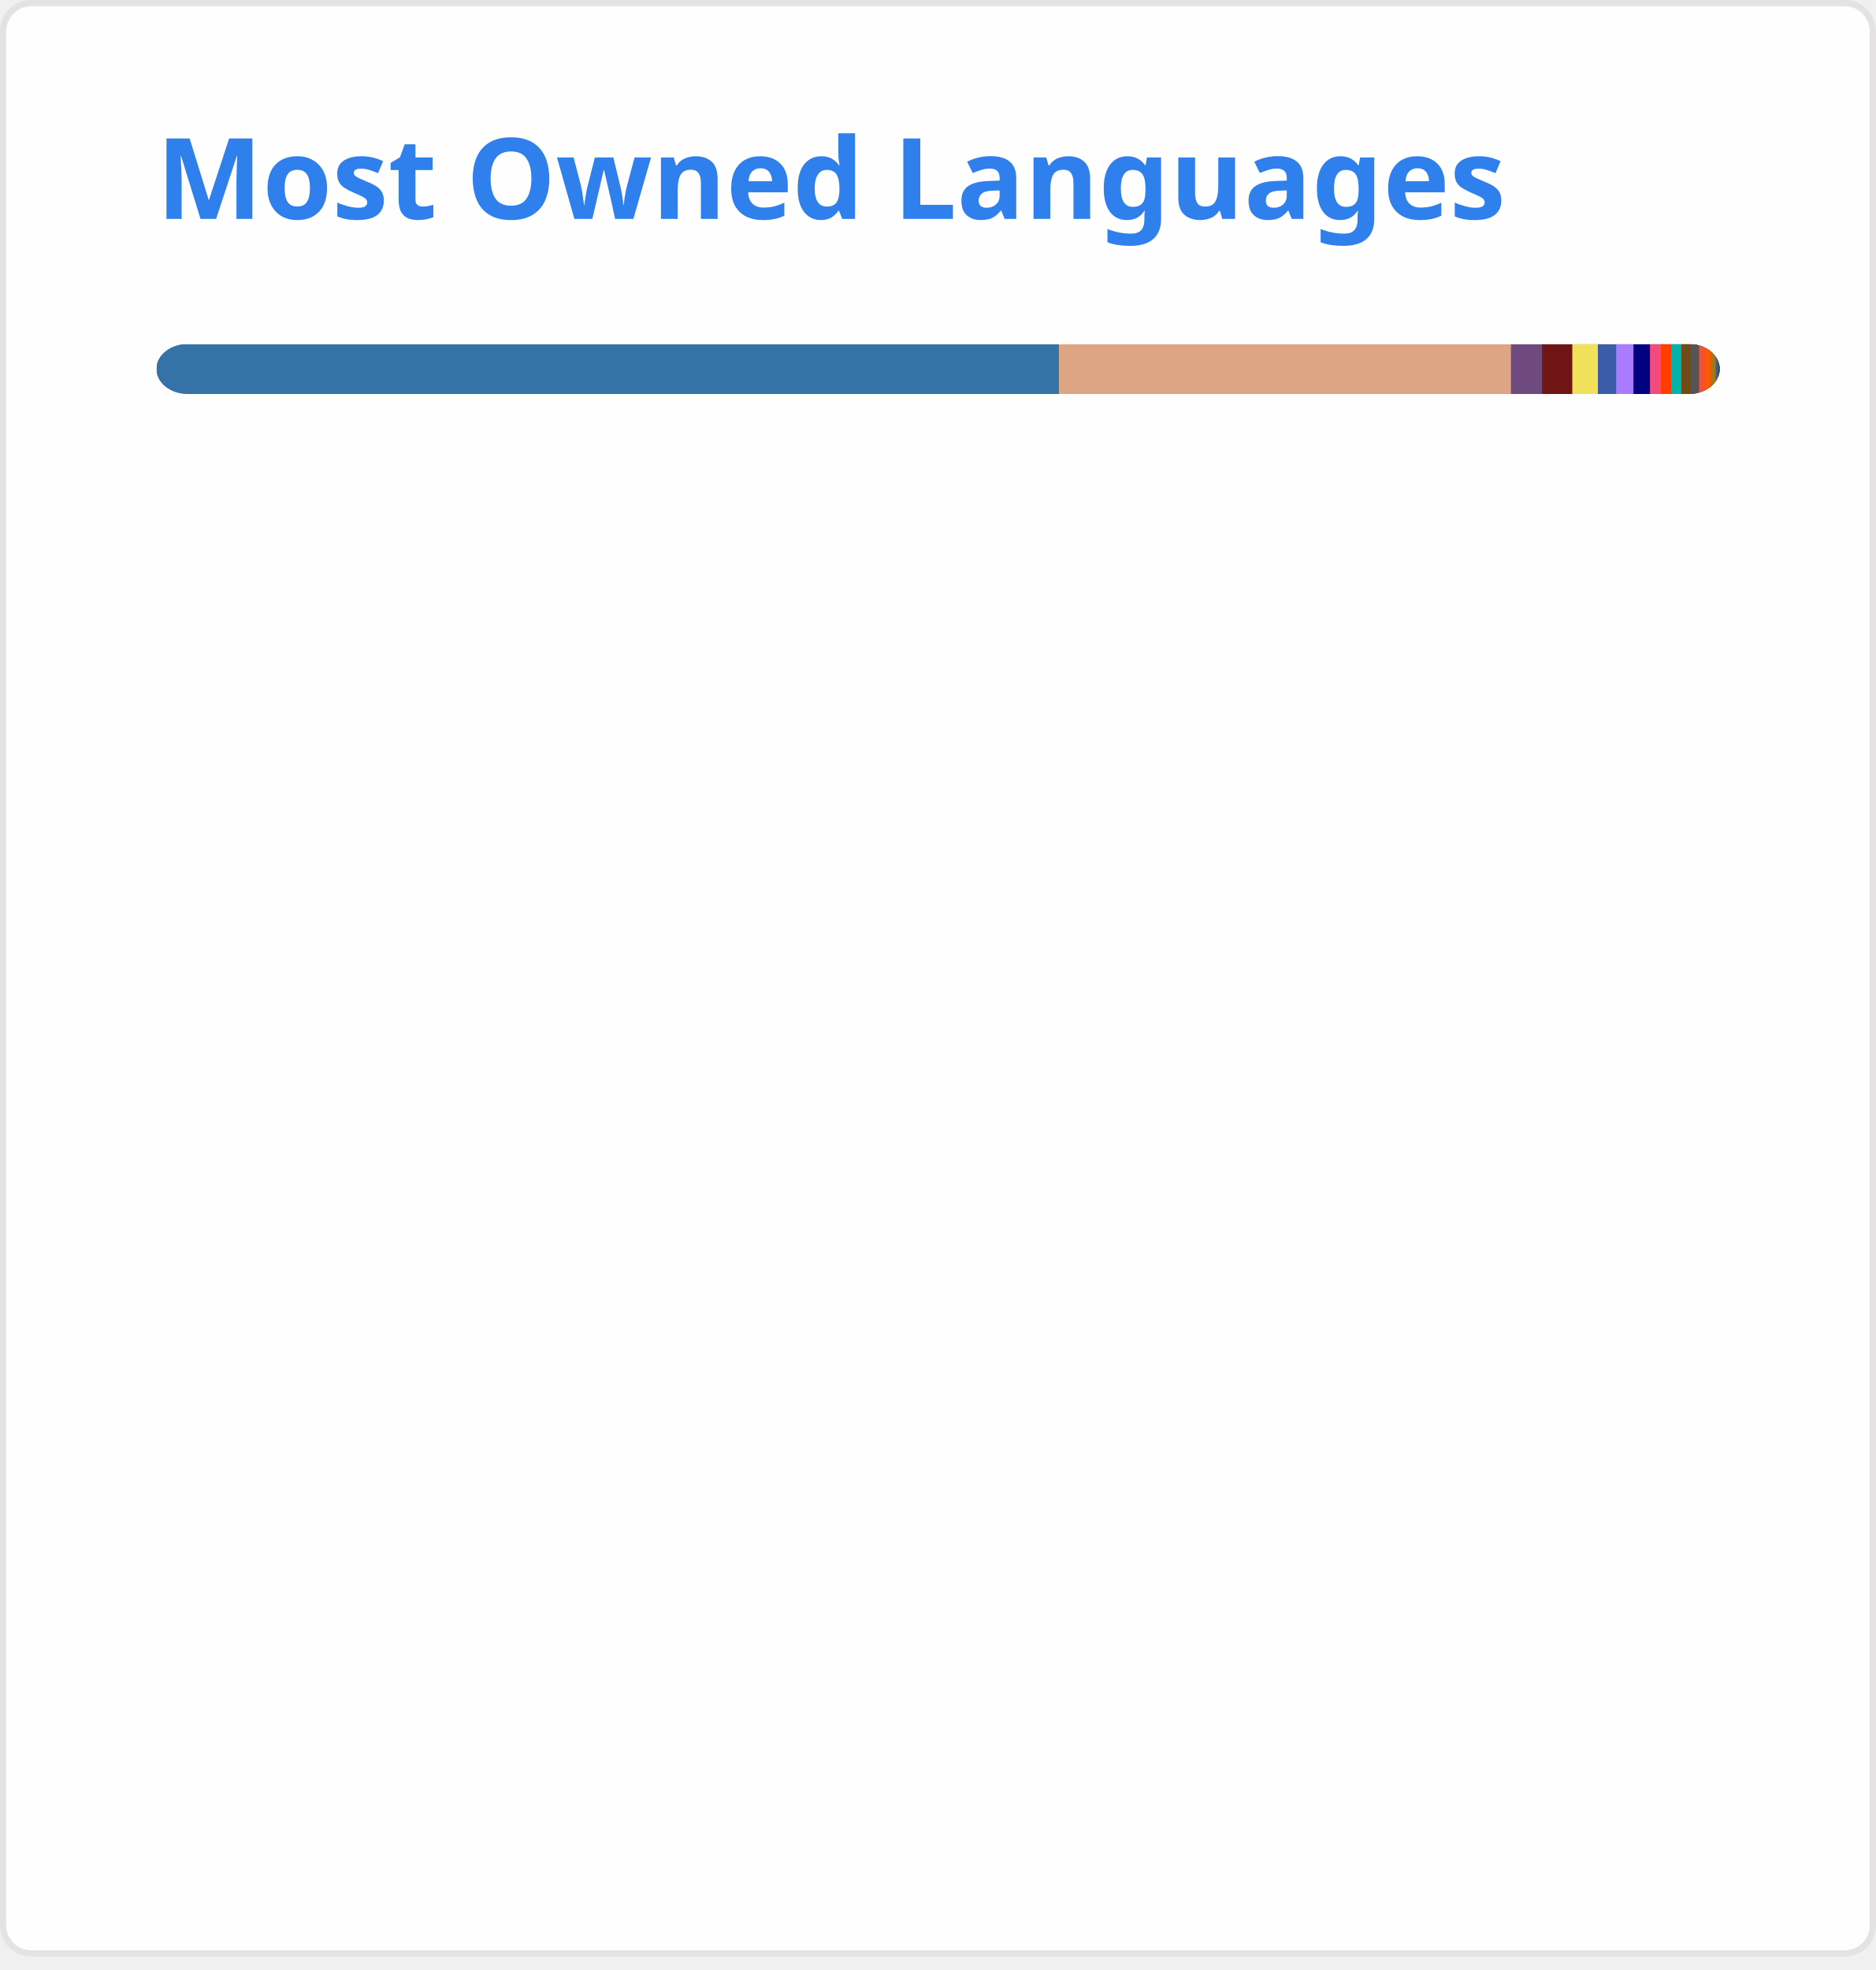
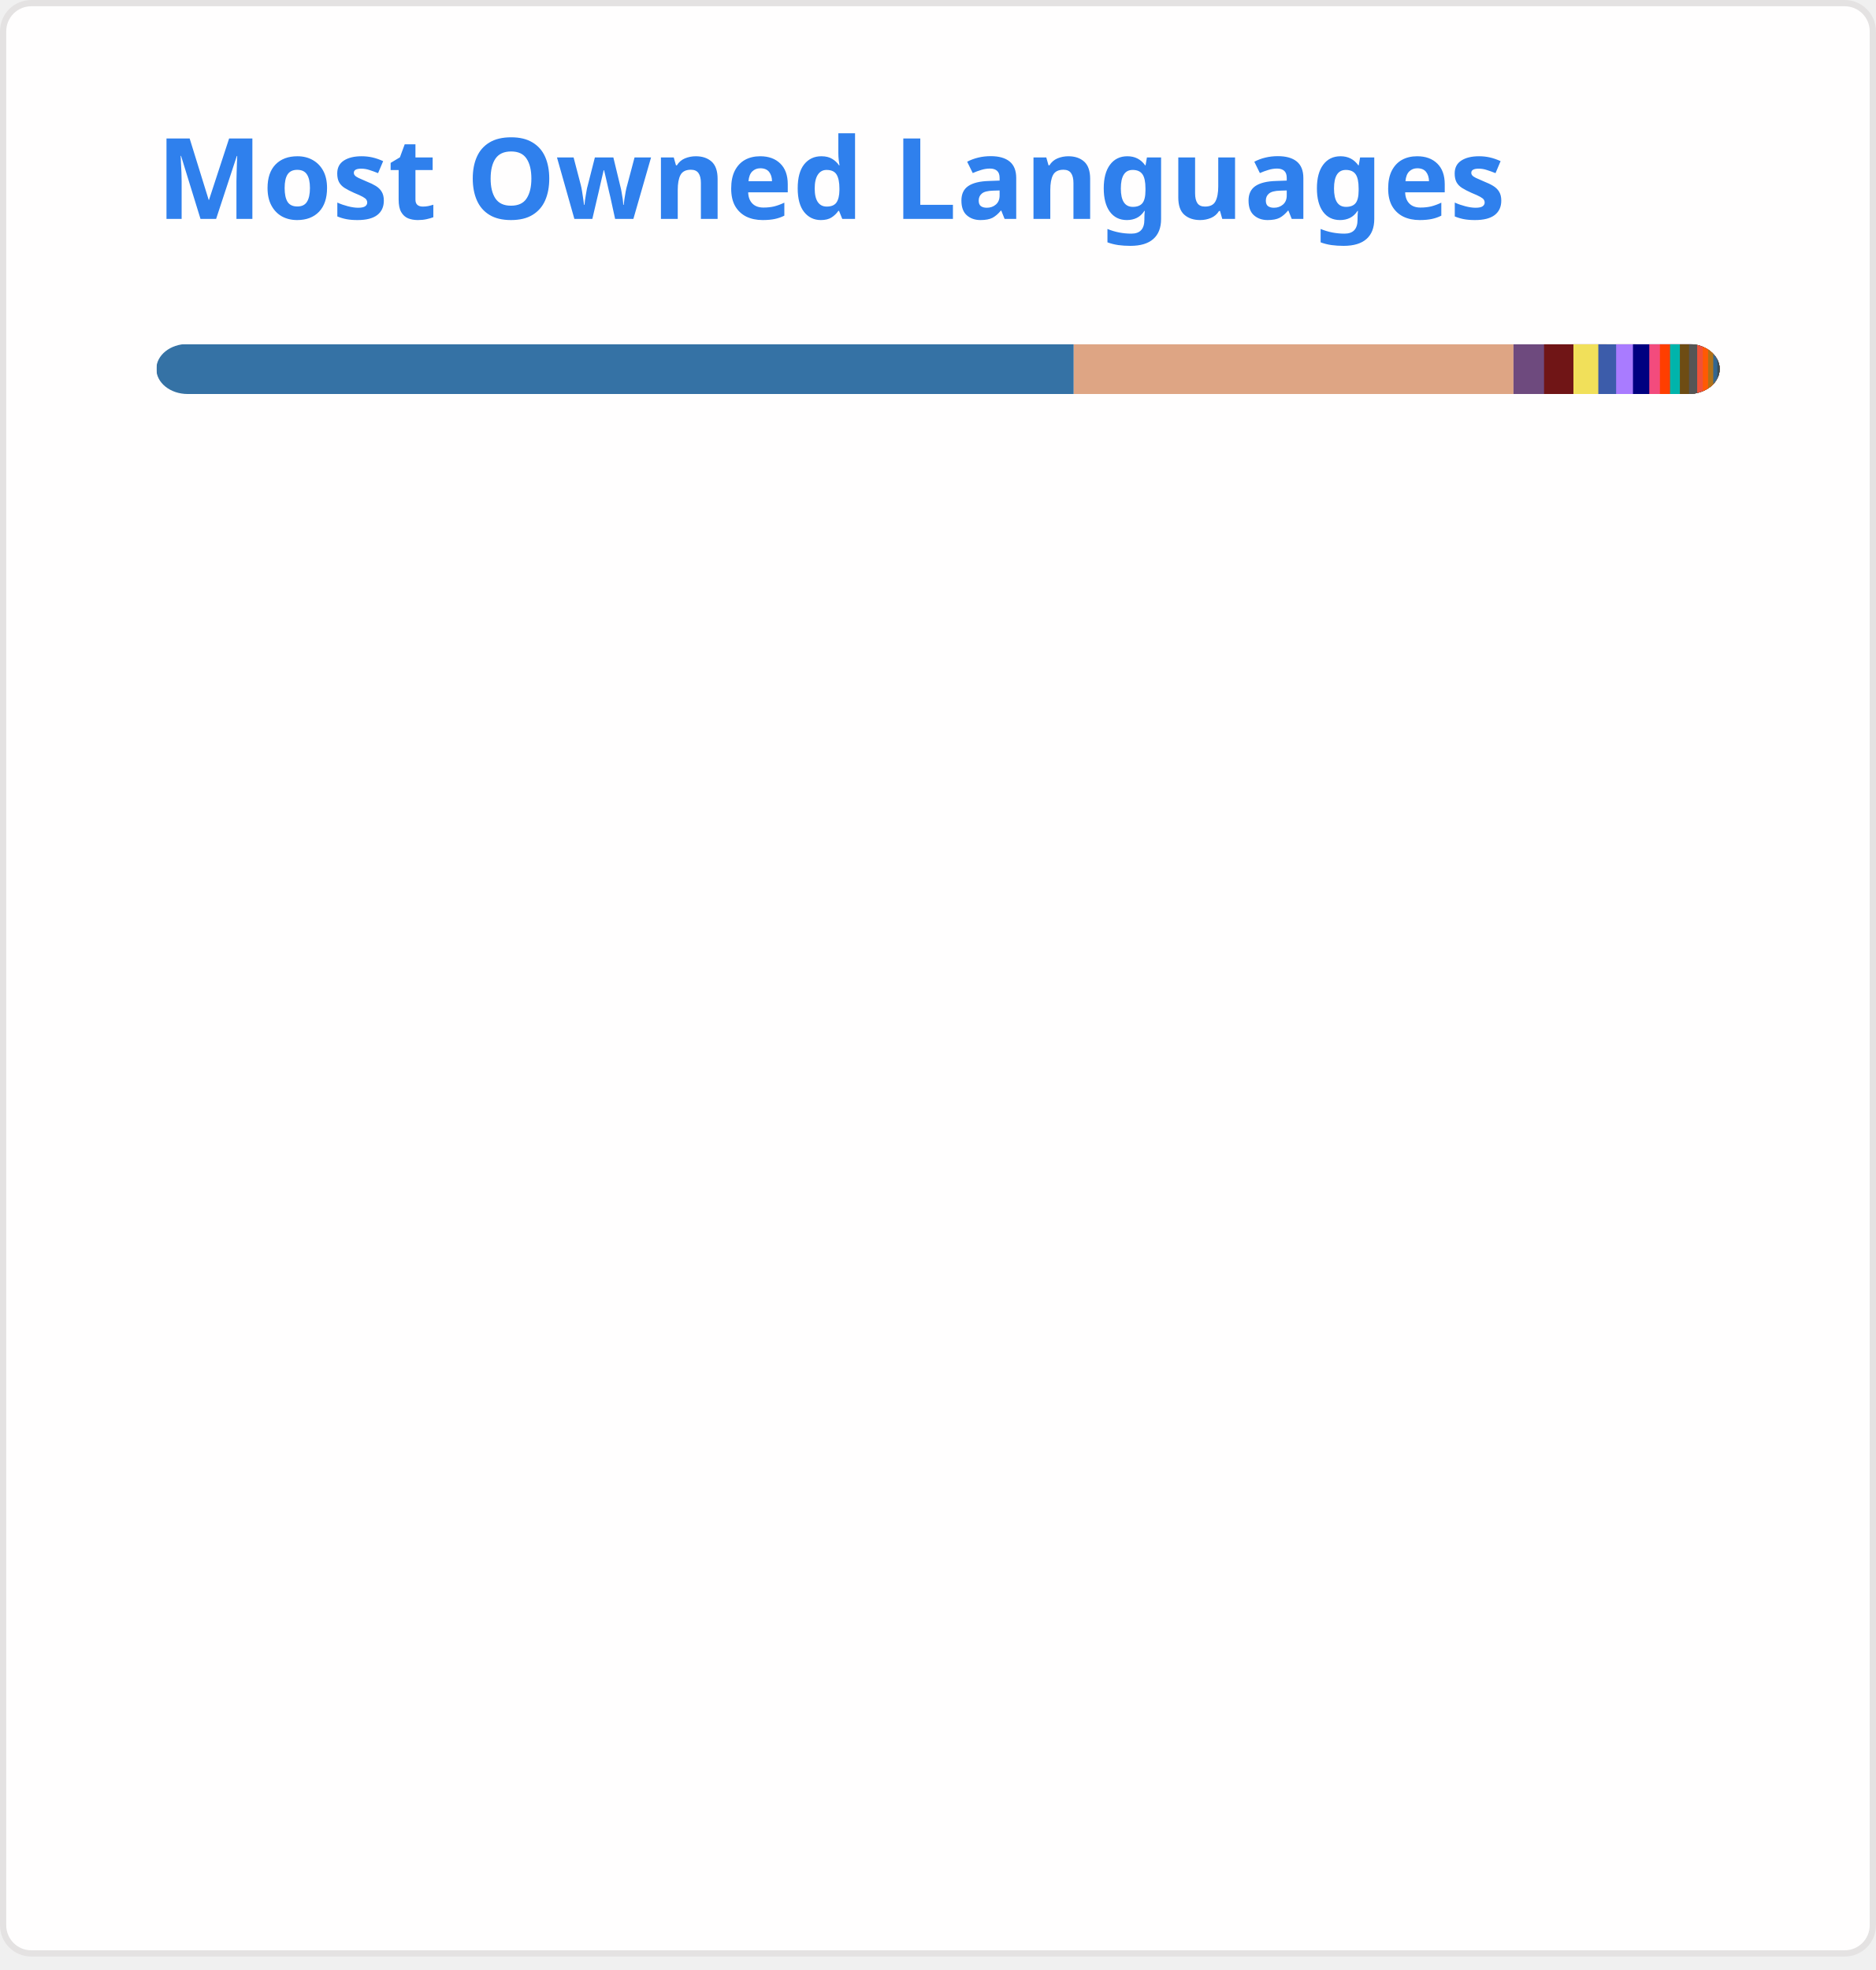
<svg xmlns="http://www.w3.org/2000/svg" width="300" height="315" viewBox="0 0 300 315" fill="none" role="img" aria-labelledby="descId">
  <style>
.header {
font: 600 18px 'Segoe UI', Ubuntu, Sans-Serif;
fill: #2f80ed;
animation: fadeInAnimation 0.8s ease-in-out forwards;
}
@supports(-moz-appearance: auto) {
/* Selector detects Firefox */
.header { font-size: 15.5px; }
}

@keyframes slideInAnimation {
from {
width: 0;
}
to {
width: calc(100%-100px);
}
}
@keyframes growWidthAnimation {
from {
width: 0;
}
to {
width: 100%;
}
}
.stat {
font: 600 14px 'Segoe UI', Ubuntu, "Helvetica Neue", Sans-Serif; fill: #434d58;
}
@supports(-moz-appearance: auto) {
/* Selector detects Firefox */
.stat { font-size:12px; }
}
.bold { font-weight: 700 }
.lang-name {
font: 400 11px "Segoe UI", Ubuntu, Sans-Serif;
fill: #434d58;
}
.stagger {
opacity: 0;
animation: fadeInAnimation 0.3s ease-in-out forwards;
}
#rect-mask rect{
animation: slideInAnimation 1s ease-in-out forwards;
}
.lang-progress{
animation: growWidthAnimation 0.6s ease-in-out forwards;
}



/* Animations */
@keyframes scaleInAnimation {
from {
transform: translate(-5px, 5px) scale(0);
}
to {
transform: translate(-5px, 5px) scale(1);
}
}
@keyframes fadeInAnimation {
from {
opacity: 0;
}
to {
opacity: 1;
}
}


</style>
  <rect data-testid="card-bg" x="0.5" y="0.5" rx="4.5" height="99%" stroke="#e4e2e2" width="299" fill="#fffefe" stroke-opacity="1" />
  <g data-testid="card-title" transform="translate(25, 35)">
    <g transform="translate(0, 0)">
      <text x="0" y="0" class="header" data-testid="header">Most Owned Languages</text>
    </g>
  </g>
  <g data-testid="main-card-body" transform="translate(0, 55)">
    <svg data-testid="lang-items" x="25">
      <mask id="rect-mask">
        <rect x="0" y="0" width="250" height="8" fill="white" rx="5" />
      </mask>
-       <rect mask="url(#rect-mask)" data-testid="lang-progress" x="0" y="0" width="144.34" height="8" fill="#3572A5" />
-       <rect mask="url(#rect-mask)" data-testid="lang-progress" x="144.34" y="0" width="72.26" height="8" fill="#dea584" />
-       <rect mask="url(#rect-mask)" data-testid="lang-progress" x="216.6" y="0" width="15.01" height="8" fill="#6e4a7e" />
-       <rect mask="url(#rect-mask)" data-testid="lang-progress" x="221.61" y="0" width="14.83" height="8" fill="#701516" />
-       <rect mask="url(#rect-mask)" data-testid="lang-progress" x="226.44" y="0" width="14.09" height="8" fill="#f1e05a" />
-       <rect mask="url(#rect-mask)" data-testid="lang-progress" x="230.53" y="0" width="12.93" height="8" fill="#3c5caa" />
-       <rect mask="url(#rect-mask)" data-testid="lang-progress" x="233.46" y="0" width="12.76" height="8" fill="#A97BFF" />
-       <rect mask="url(#rect-mask)" data-testid="lang-progress" x="236.22" y="0" width="12.64" height="8" fill="#000080" />
-       <rect mask="url(#rect-mask)" data-testid="lang-progress" x="238.86" y="0" width="11.74" height="8" fill="#f34b7d" />
-       <rect mask="url(#rect-mask)" data-testid="lang-progress" x="240.6" y="0" width="11.66" height="8" fill="#ff3e00" />
-       <rect mask="url(#rect-mask)" data-testid="lang-progress" x="242.26" y="0" width="11.61" height="8" fill="#00B4AB" />
-       <rect mask="url(#rect-mask)" data-testid="lang-progress" x="243.87" y="0" width="11.51" height="8" fill="#6E4C13" />
-       <rect mask="url(#rect-mask)" data-testid="lang-progress" x="245.38" y="0" width="11.33" height="8" fill="#555555" />
-       <rect mask="url(#rect-mask)" data-testid="lang-progress" x="246.71" y="0" width="10.93" height="8" fill="#F05138" />
-       <rect mask="url(#rect-mask)" data-testid="lang-progress" x="247.64" y="0" width="10.87" height="8" fill="#ff5a03" />
-       <rect mask="url(#rect-mask)" data-testid="lang-progress" x="248.51" y="0" width="10.85" height="8" fill="#b07219" />
-       <rect mask="url(#rect-mask)" data-testid="lang-progress" x="249.36" y="0" width="10.36" height="8" fill="#336790" />
-       <rect mask="url(#rect-mask)" data-testid="lang-progress" x="249.72" y="0" width="10.31" height="8" fill="#384d54" />
+       <rect mask="url(#rect-mask)" data-testid="lang-progress" x="0" y="0" width="146.71" height="8" fill="#3572A5" />
+       <rect mask="url(#rect-mask)" data-testid="lang-progress" x="146.71" y="0" width="70.32" height="8" fill="#dea584" />
+       <rect mask="url(#rect-mask)" data-testid="lang-progress" x="217.03" y="0" width="14.89" height="8" fill="#6e4a7e" />
+       <rect mask="url(#rect-mask)" data-testid="lang-progress" x="221.92" y="0" width="14.7" height="8" fill="#701516" />
+       <rect mask="url(#rect-mask)" data-testid="lang-progress" x="226.62" y="0" width="13.98" height="8" fill="#f1e05a" />
+       <rect mask="url(#rect-mask)" data-testid="lang-progress" x="230.6" y="0" width="12.85" height="8" fill="#3c5caa" />
+       <rect mask="url(#rect-mask)" data-testid="lang-progress" x="233.45" y="0" width="12.69" height="8" fill="#A97BFF" />
+       <rect mask="url(#rect-mask)" data-testid="lang-progress" x="236.14" y="0" width="12.61" height="8" fill="#000080" />
+       <rect mask="url(#rect-mask)" data-testid="lang-progress" x="238.75" y="0" width="11.7" height="8" fill="#f34b7d" />
+       <rect mask="url(#rect-mask)" data-testid="lang-progress" x="240.45" y="0" width="11.62" height="8" fill="#ff3e00" />
+       <rect mask="url(#rect-mask)" data-testid="lang-progress" x="242.07" y="0" width="11.57" height="8" fill="#00B4AB" />
+       <rect mask="url(#rect-mask)" data-testid="lang-progress" x="243.64" y="0" width="11.47" height="8" fill="#6E4C13" />
+       <rect mask="url(#rect-mask)" data-testid="lang-progress" x="245.11" y="0" width="11.3" height="8" fill="#555555" />
+       <rect mask="url(#rect-mask)" data-testid="lang-progress" x="246.41" y="0" width="10.9" height="8" fill="#F05138" />
+       <rect mask="url(#rect-mask)" data-testid="lang-progress" x="247.31" y="0" width="10.84" height="8" fill="#ff5a03" />
+       <rect mask="url(#rect-mask)" data-testid="lang-progress" x="248.15" y="0" width="10.83" height="8" fill="#b07219" />
+       <rect mask="url(#rect-mask)" data-testid="lang-progress" x="248.98" y="0" width="10.66" height="8" fill="#336790" />
+       <rect mask="url(#rect-mask)" data-testid="lang-progress" x="249.64" y="0" width="10.36" height="8" fill="#384d54" />
      <g transform="translate(0, 25)">
        <g transform="translate(0, 0)">
          <g transform="translate(0, 0)">
            <g class="stagger" style="animation-delay: 450ms">
              <circle cx="5" cy="6" r="5" fill="#3572A5" />
              <text data-testid="lang-name" x="15" y="10" class="lang-name">
- Python 2.9 MB
+ Python 3.0 MB
</text>
            </g>
          </g>
          <g transform="translate(0, 25)">
            <g class="stagger" style="animation-delay: 600ms">
              <circle cx="5" cy="6" r="5" fill="#dea584" />
              <text data-testid="lang-name" x="15" y="10" class="lang-name">
Rust 1.5 MB
</text>
            </g>
          </g>
          <g transform="translate(0, 50)">
            <g class="stagger" style="animation-delay: 750ms">
              <circle cx="5" cy="6" r="5" fill="#6e4a7e" />
              <text data-testid="lang-name" x="15" y="10" class="lang-name">
Elixir 103.3 KB
</text>
            </g>
          </g>
          <g transform="translate(0, 75)">
            <g class="stagger" style="animation-delay: 900ms">
              <circle cx="5" cy="6" r="5" fill="#701516" />
              <text data-testid="lang-name" x="15" y="10" class="lang-name">
Ruby 99.5 KB
</text>
            </g>
          </g>
          <g transform="translate(0, 100)">
            <g class="stagger" style="animation-delay: 1050ms">
              <circle cx="5" cy="6" r="5" fill="#f1e05a" />
              <text data-testid="lang-name" x="15" y="10" class="lang-name">
JavaScript 84.2 KB
</text>
            </g>
          </g>
          <g transform="translate(0, 125)">
            <g class="stagger" style="animation-delay: 1200ms">
              <circle cx="5" cy="6" r="5" fill="#3c5caa" />
              <text data-testid="lang-name" x="15" y="10" class="lang-name">
Racket 60.4 KB
</text>
            </g>
          </g>
          <g transform="translate(0, 150)">
            <g class="stagger" style="animation-delay: 1350ms">
              <circle cx="5" cy="6" r="5" fill="#A97BFF" />
              <text data-testid="lang-name" x="15" y="10" class="lang-name">
Kotlin 56.9 KB
</text>
            </g>
          </g>
          <g transform="translate(0, 175)">
            <g class="stagger" style="animation-delay: 1500ms">
              <circle cx="5" cy="6" r="5" fill="#000080" />
              <text data-testid="lang-name" x="15" y="10" class="lang-name">
- Lua 54.4 KB
+ Lua 55.1 KB
</text>
            </g>
          </g>
          <g transform="translate(0, 200)">
            <g class="stagger" style="animation-delay: 1650ms">
              <circle cx="5" cy="6" r="5" fill="#f34b7d" />
              <text data-testid="lang-name" x="15" y="10" class="lang-name">
C++ 35.9 KB
</text>
            </g>
          </g>
        </g>
        <g transform="translate(150, 0)">
          <g transform="translate(0, 0)">
            <g class="stagger" style="animation-delay: 450ms">
              <circle cx="5" cy="6" r="5" fill="#ff3e00" />
              <text data-testid="lang-name" x="15" y="10" class="lang-name">
Svelte 34.2 KB
</text>
            </g>
          </g>
          <g transform="translate(0, 25)">
            <g class="stagger" style="animation-delay: 600ms">
              <circle cx="5" cy="6" r="5" fill="#00B4AB" />
              <text data-testid="lang-name" x="15" y="10" class="lang-name">
Dart 33.2 KB
</text>
            </g>
          </g>
          <g transform="translate(0, 50)">
            <g class="stagger" style="animation-delay: 750ms">
              <circle cx="5" cy="6" r="5" fill="#6E4C13" />
              <text data-testid="lang-name" x="15" y="10" class="lang-name">
Assembly 31.1 KB
</text>
            </g>
          </g>
          <g transform="translate(0, 75)">
            <g class="stagger" style="animation-delay: 900ms">
              <circle cx="5" cy="6" r="5" fill="#555555" />
              <text data-testid="lang-name" x="15" y="10" class="lang-name">
C 27.5 KB
</text>
            </g>
          </g>
          <g transform="translate(0, 100)">
            <g class="stagger" style="animation-delay: 1050ms">
              <circle cx="5" cy="6" r="5" fill="#F05138" />
              <text data-testid="lang-name" x="15" y="10" class="lang-name">
Swift 19.1 KB
</text>
            </g>
          </g>
          <g transform="translate(0, 125)">
            <g class="stagger" style="animation-delay: 1200ms">
              <circle cx="5" cy="6" r="5" fill="#ff5a03" />
              <text data-testid="lang-name" x="15" y="10" class="lang-name">
Astro 17.8 KB
</text>
            </g>
          </g>
          <g transform="translate(0, 150)">
            <g class="stagger" style="animation-delay: 1350ms">
              <circle cx="5" cy="6" r="5" fill="#b07219" />
              <text data-testid="lang-name" x="15" y="10" class="lang-name">
Java 17.5 KB
</text>
            </g>
          </g>
          <g transform="translate(0, 175)">
            <g class="stagger" style="animation-delay: 1500ms">
              <circle cx="5" cy="6" r="5" fill="#336790" />
              <text data-testid="lang-name" x="15" y="10" class="lang-name">
- PLpgSQL 7.5 KB
+ PLpgSQL 14.0 KB
</text>
            </g>
          </g>
          <g transform="translate(0, 200)">
            <g class="stagger" style="animation-delay: 1650ms">
              <circle cx="5" cy="6" r="5" fill="#384d54" />
              <text data-testid="lang-name" x="15" y="10" class="lang-name">
- Dockerfile 6.3 KB
+ Dockerfile 7.7 KB
</text>
            </g>
          </g>
        </g>
      </g>
    </svg>
  </g>
</svg>
